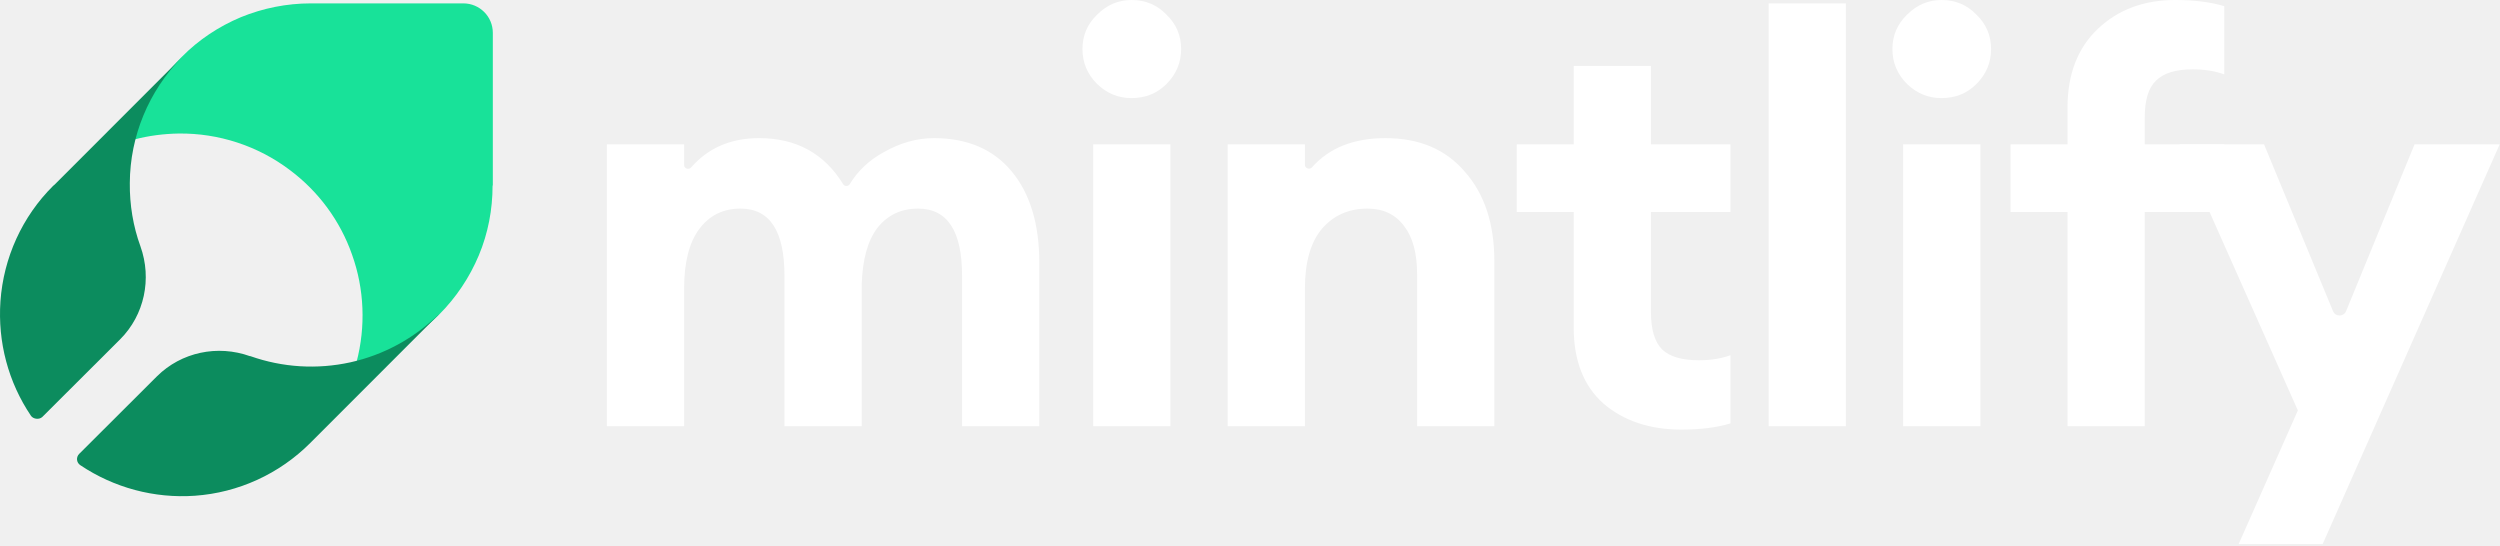
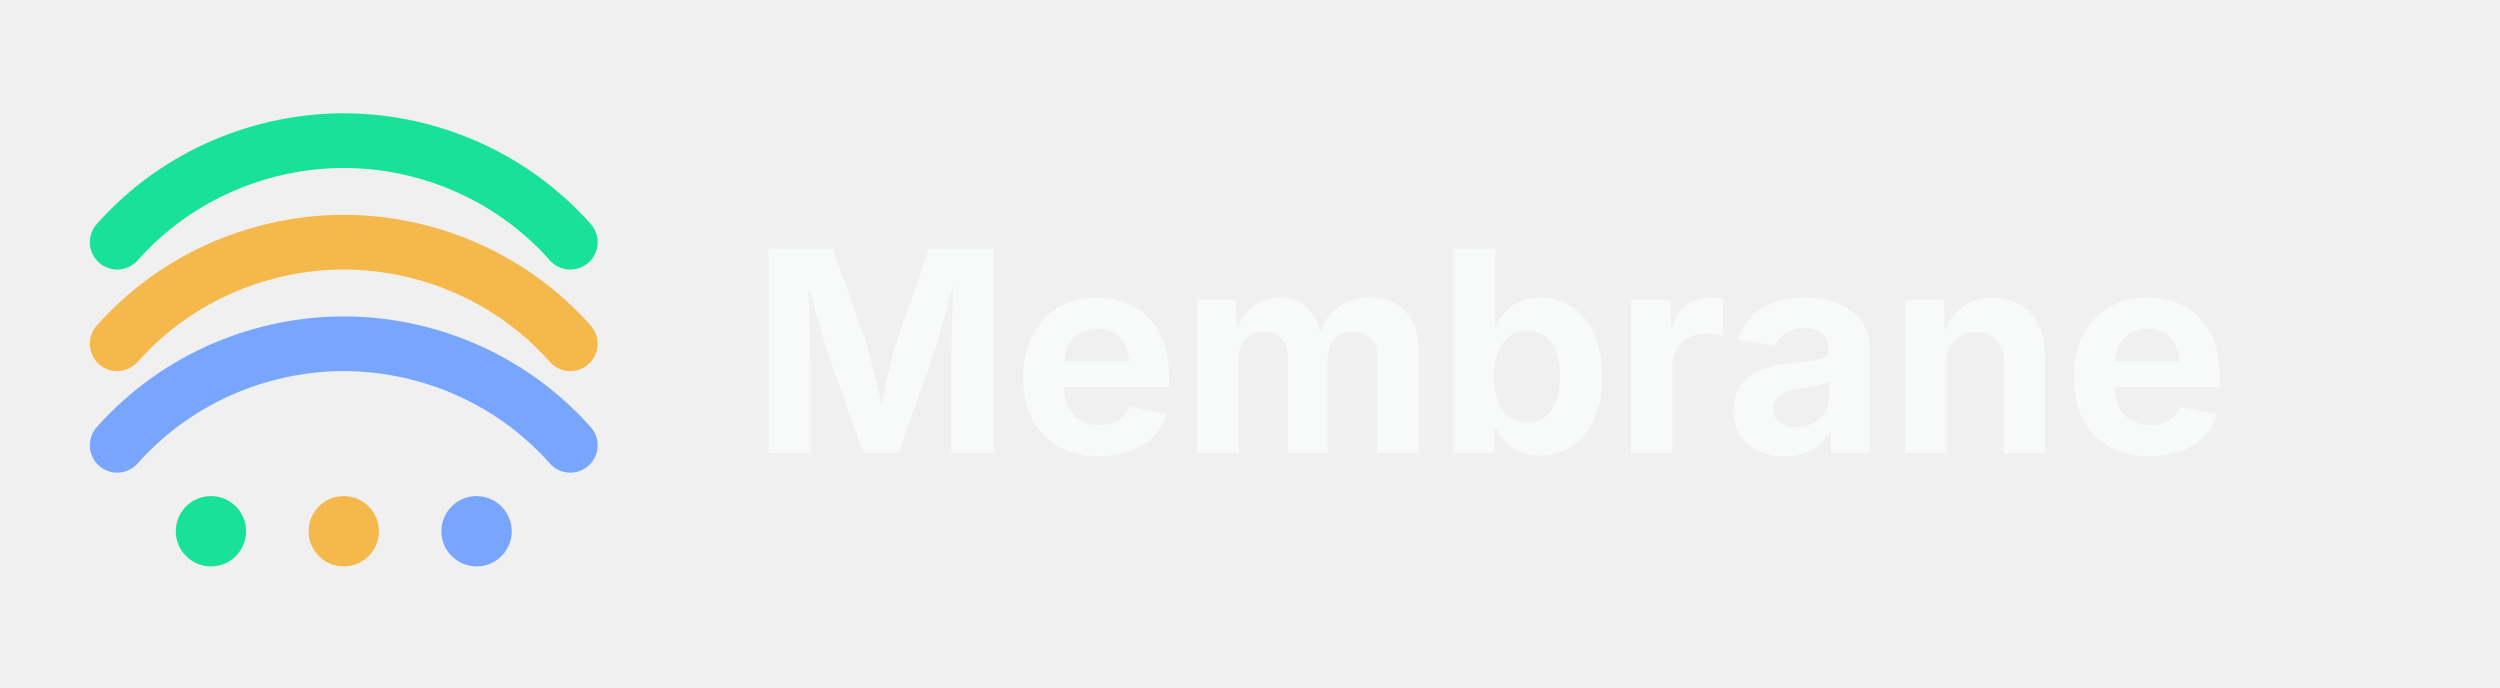
- <svg xmlns="http://www.w3.org/2000/svg" width="1682" height="367" viewBox="0 0 1682 367" fill="none">
-   <path d="M1562.69 366.037H1506.17L1546 276.14L1466.34 97.105H1523.24L1569.66 209.337C1571.28 213.26 1576.84 213.253 1578.45 209.325L1624.52 97.105H1681.79L1562.69 366.037Z" fill="white" />
-   <path d="M1391.02 286.761V142.622H1352.71V97.104H1391.02V72.449C1391.02 49.943 1397.85 32.242 1411.5 19.345C1425.16 6.448 1442.48 0 1463.47 0C1476.37 0 1487.37 1.391 1496.47 4.172V50.069C1490.4 47.793 1483.32 46.656 1475.23 46.656C1463.85 46.656 1455.63 49.184 1450.57 54.242C1445.51 59.046 1442.99 67.265 1442.99 78.897V97.104H1496.47V142.622H1442.99V286.761H1391.02Z" fill="white" />
-   <path d="M1306.22 66.001C1297.37 66.001 1289.66 62.84 1283.08 56.518C1276.51 49.943 1273.22 42.104 1273.22 33C1273.22 23.897 1276.51 16.184 1283.08 9.862C1289.66 3.287 1297.37 0 1306.22 0C1315.58 0 1323.42 3.287 1329.74 9.862C1336.31 16.184 1339.6 23.897 1339.6 33C1339.6 42.104 1336.31 49.943 1329.74 56.518C1323.42 62.84 1315.58 66.001 1306.22 66.001ZM1280.43 286.761V97.104H1332.39V286.761H1280.43Z" fill="white" />
-   <path d="M1189.94 286.761V2.276H1241.91V286.761H1189.94Z" fill="white" />
-   <path d="M1131.24 289.037C1110 289.037 1092.55 283.221 1078.89 271.588C1065.49 259.703 1058.79 242.634 1058.79 220.381V142.622H1020.48V97.104H1058.79V44.38H1110.76V97.104H1164.24V142.622H1110.76V210.14C1110.76 221.772 1113.29 230.117 1118.34 235.174C1123.4 239.979 1131.62 242.381 1143 242.381C1151.09 242.381 1158.17 241.243 1164.24 238.967V284.864C1155.14 287.646 1144.14 289.037 1131.24 289.037Z" fill="white" />
-   <path d="M825.979 286.761V97.104H877.945V110.967C877.945 113.311 881.135 114.347 882.688 112.591C894.273 99.485 910.773 92.932 932.187 92.932C954.946 92.932 972.774 100.518 985.67 115.69C998.82 130.61 1005.39 150.587 1005.39 175.622V286.761H953.429V184.346C953.429 170.438 950.521 159.691 944.704 152.104C938.888 144.265 930.67 140.346 920.049 140.346C907.405 140.346 897.164 144.898 889.325 154.001C881.738 163.105 877.945 176.507 877.945 194.208V286.761H825.979Z" fill="white" />
-   <path d="M761.286 66.001C752.436 66.001 744.723 62.84 738.148 56.518C731.574 49.943 728.286 42.104 728.286 33C728.286 23.897 731.574 16.184 738.148 9.862C744.723 3.287 752.436 0 761.286 0C770.643 0 778.482 3.287 784.804 9.862C791.379 16.184 794.666 23.897 794.666 33C794.666 42.104 791.379 49.943 784.804 56.518C778.482 62.84 770.643 66.001 761.286 66.001ZM735.493 286.761V97.104H787.459V286.761H735.493Z" fill="white" />
-   <path d="M647.273 286.761V185.484C647.273 155.392 637.411 140.346 617.686 140.346C606.307 140.346 597.204 144.645 590.376 153.242C583.801 161.84 580.261 174.61 579.755 191.553V286.761H527.789V185.484C527.789 155.392 517.927 140.346 498.203 140.346C486.571 140.346 477.341 144.898 470.513 154.001C463.685 163.105 460.272 176.507 460.272 194.208V286.761H408.306V97.104H460.272V111.103C460.272 113.435 463.407 114.462 464.939 112.704C476.419 99.522 491.68 92.932 510.72 92.932C535.742 92.932 554.588 103.262 567.259 123.923C568.258 125.553 570.718 125.527 571.712 123.894C577.189 114.891 584.802 107.731 594.548 102.414C605.675 96.093 616.928 92.932 628.307 92.932C650.813 92.932 668.261 100.391 680.652 115.311C693.043 130.231 699.239 150.714 699.239 176.76V286.761H647.273Z" fill="white" />
-   <path d="M331.569 124.833V22.09C331.569 11.065 322.625 2.276 311.764 2.276H209.069C192.938 2.276 176.967 5.472 162.113 11.544C147.26 17.775 133.685 26.724 122.345 38.228L121.546 39.027C106.533 54.207 95.833 73.062 90.402 93.834C100.145 91.277 110.206 89.999 120.268 89.839C147.1 89.52 173.453 98.148 194.855 114.287C214.18 128.668 228.873 148.481 236.859 171.331C245.164 194.5 246.122 219.746 239.893 243.554C260.496 238.122 279.503 227.416 294.675 212.396L295.474 211.597C306.813 200.252 315.917 186.67 322.145 171.81C328.374 156.95 331.409 140.971 331.409 124.833H331.569Z" fill="#18E299" />
-   <path d="M87.337 123.098C87.496 91.579 100.066 61.334 122.182 38.73L36.739 124.212C36.421 124.531 36.102 124.69 35.784 125.008C14.941 145.702 2.371 173.4 0.303 202.69C-1.607 230.07 5.553 257.131 20.828 279.736C22.285 281.892 26.238 282.601 28.466 280.532L80.813 228.319C97.202 211.923 102.293 187.568 94.497 165.759C89.564 152.229 87.178 137.743 87.337 123.098Z" fill="#0C8C5E" />
-   <path d="M294.976 211.605C278.587 227.683 258.062 238.826 235.786 243.761C213.351 248.695 190.121 247.263 168.482 239.622C168.482 239.622 168.323 239.622 168.164 239.622C146.365 231.822 122.022 236.916 105.633 253.153L53.285 305.365C51.057 307.594 51.376 311.255 54.081 313.006C76.674 328.129 103.724 335.451 131.091 333.541C160.368 331.472 187.894 318.896 208.737 298.043L209.533 297.247L294.976 211.765V211.605Z" fill="#0C8C5E" />
+ <svg xmlns="http://www.w3.org/2000/svg" width="320" height="88" viewBox="0 0 320 88" fill="none">
+   <path d="M15 31C23 22 34 18 44 18C54 18 65 22 73 31" stroke="#18E299" stroke-width="7" stroke-linecap="round" />
+   <path d="M15 44C23 35 34 31 44 31C54 31 65 35 73 44" stroke="#F5B84B" stroke-width="7" stroke-linecap="round" />
+   <path d="M15 57C23 48 34 44 44 44C54 44 65 48 73 57" stroke="#78A6FF" stroke-width="7" stroke-linecap="round" />
+   <circle cx="27" cy="68" r="4.5" fill="#18E299" />
+   <circle cx="44" cy="68" r="4.5" fill="#F5B84B" />
+   <circle cx="61" cy="68" r="4.5" fill="#78A6FF" />
+   <text x="96" y="58" fill="#F7FAF9" font-family="Inter, Arial, sans-serif" font-size="36" font-weight="700">Membrane</text>
</svg>
